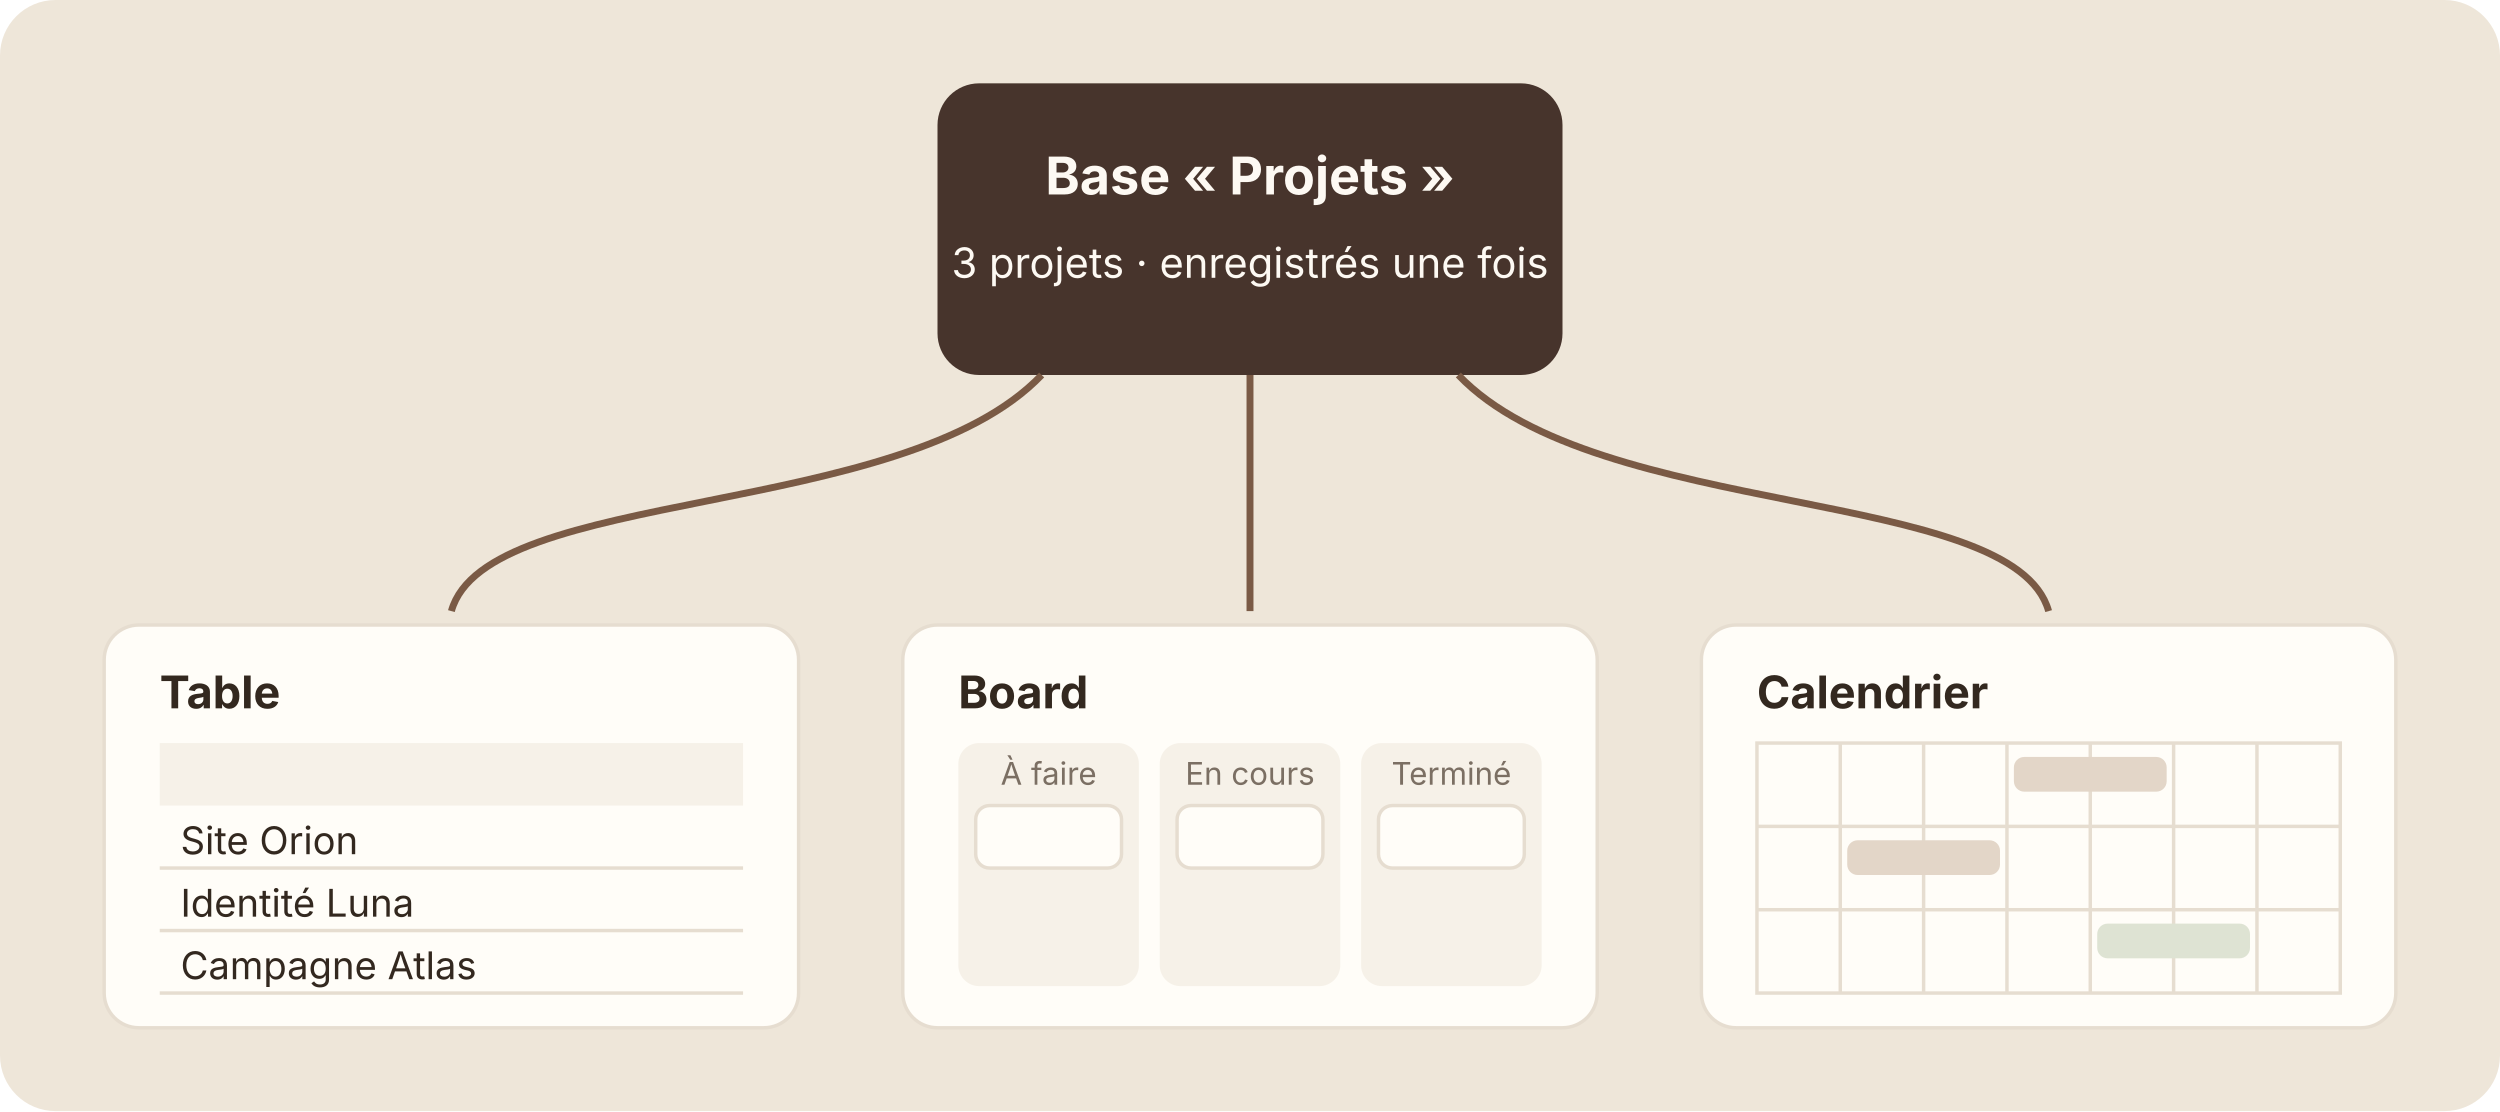
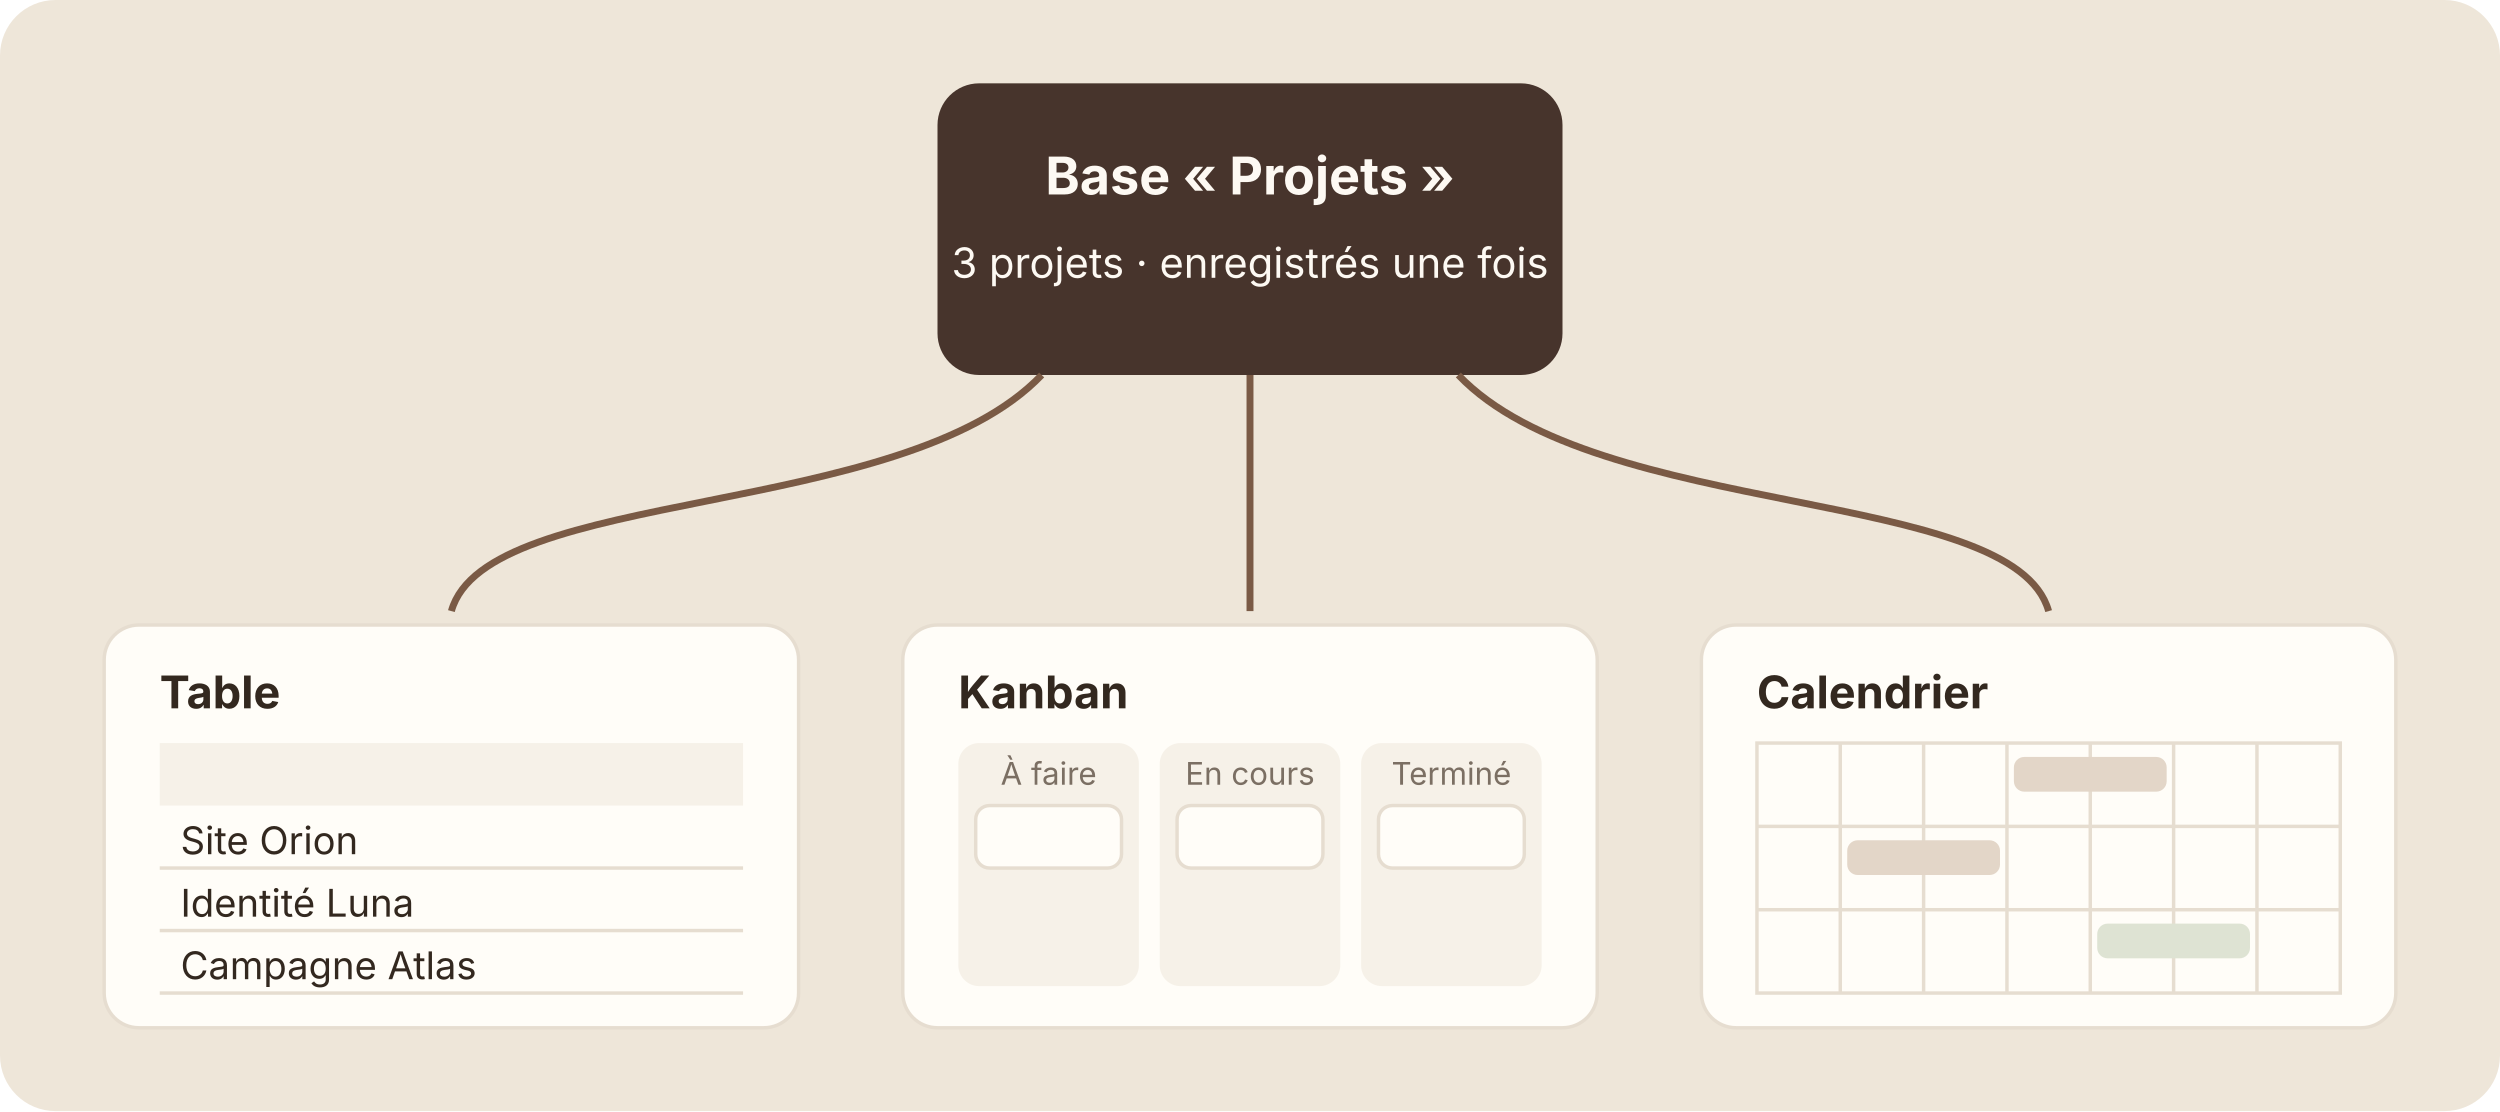
<svg xmlns="http://www.w3.org/2000/svg" viewBox="0 0 720 320" font-family="Inter, system-ui, sans-serif">
  <rect width="720" height="320" rx="16" fill="#eee6d9" />
  <g font-size="13" fill="#33281f">
    <rect x="270" y="24" width="180" height="84" rx="12" fill="#47342c" />
    <text x="360" y="56" text-anchor="middle" fill="#fdf9f3" font-weight="700" font-size="15">Base « Projets »</text>
    <text x="360" y="80" text-anchor="middle" fill="#fdf9f3" font-size="12">3 projets · enregistrés une fois</text>
    <g fill="none" stroke="#7a5a45" stroke-width="2">
      <path d="M300 108 C260 150 140 140 130 176" />
      <path d="M360 108 V176" />
      <path d="M420 108 C460 150 580 140 590 176" />
    </g>
    <rect x="30" y="180" width="200" height="116" rx="10" fill="#fffdf8" stroke="#e6ddd0" />
    <text x="46" y="204" font-weight="700">Table</text>
    <rect x="46" y="214" width="168" height="18" fill="#f6f1e8" />
    <path d="M46 250 H214 M46 268 H214 M46 286 H214" stroke="#e6ddd0" />
    <text x="52" y="246" font-size="11">Site Orion</text>
    <text x="52" y="264" font-size="11">Identité Luna</text>
    <text x="52" y="282" font-size="11">Campagne Atlas</text>
    <rect x="260" y="180" width="200" height="116" rx="10" fill="#fffdf8" stroke="#e6ddd0" />
-     <text x="276" y="204" font-weight="700">Board</text>
+     <text x="276" y="204" font-weight="700">Kanban</text>
    <rect x="276" y="214" width="52" height="70" rx="6" fill="#f6f1e8" />
    <rect x="334" y="214" width="52" height="70" rx="6" fill="#f6f1e8" />
    <rect x="392" y="214" width="52" height="70" rx="6" fill="#f6f1e8" />
    <rect x="281" y="232" width="42" height="18" rx="4" fill="#fffdf8" stroke="#e6ddd0" />
    <rect x="339" y="232" width="42" height="18" rx="4" fill="#fffdf8" stroke="#e6ddd0" />
    <rect x="397" y="232" width="42" height="18" rx="4" fill="#fffdf8" stroke="#e6ddd0" />
    <text x="302" y="226" font-size="9" text-anchor="middle" fill="#7b6f63">À faire</text>
    <text x="360" y="226" font-size="9" text-anchor="middle" fill="#7b6f63">En cours</text>
    <text x="418" y="226" font-size="9" text-anchor="middle" fill="#7b6f63">Terminé</text>
    <rect x="490" y="180" width="200" height="116" rx="10" fill="#fffdf8" stroke="#e6ddd0" />
    <text x="506" y="204" font-weight="700">Calendrier</text>
    <g stroke="#e6ddd0" fill="none">
      <rect x="506" y="214" width="168" height="72" />
      <path d="M530 214 V286 M554 214 V286 M578 214 V286 M602 214 V286 M626 214 V286 M650 214 V286 M506 238 H674 M506 262 H674" />
    </g>
    <rect x="532" y="242" width="44" height="10" rx="3" fill="#e3d6c8" />
    <rect x="604" y="266" width="44" height="10" rx="3" fill="#dee3d3" />
    <rect x="580" y="218" width="44" height="10" rx="3" fill="#e3d6c8" />
  </g>
</svg>
